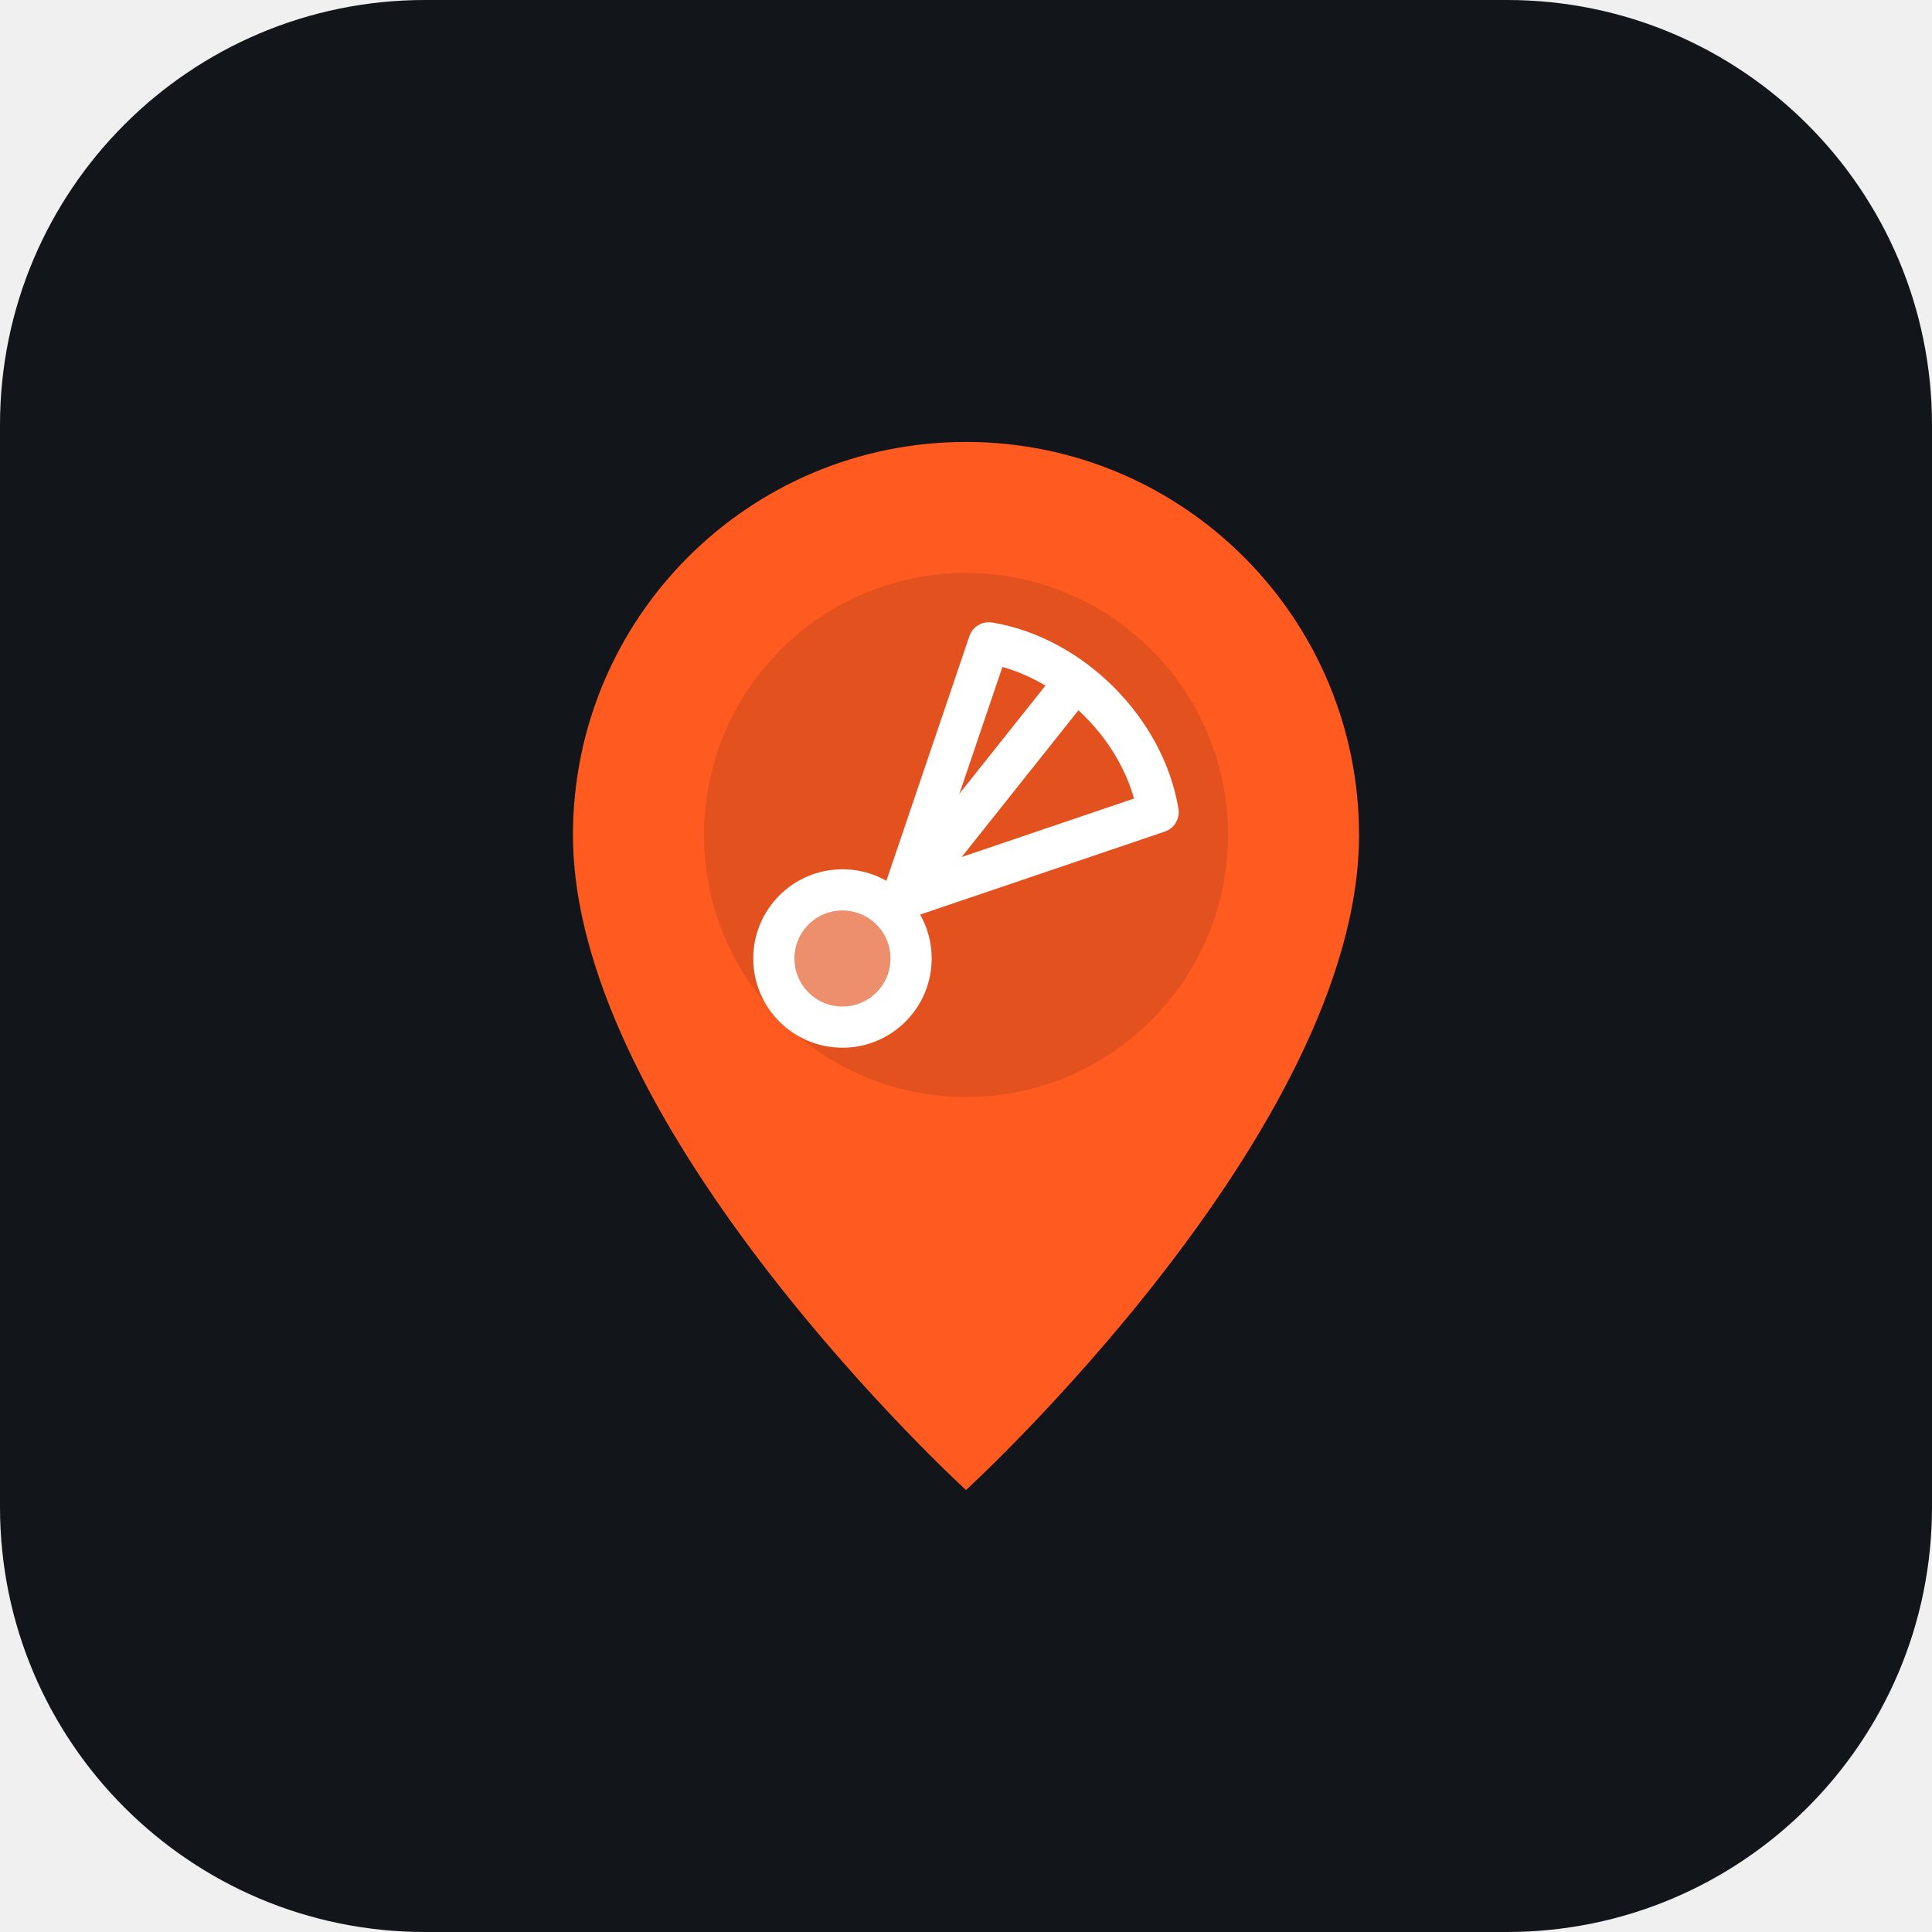
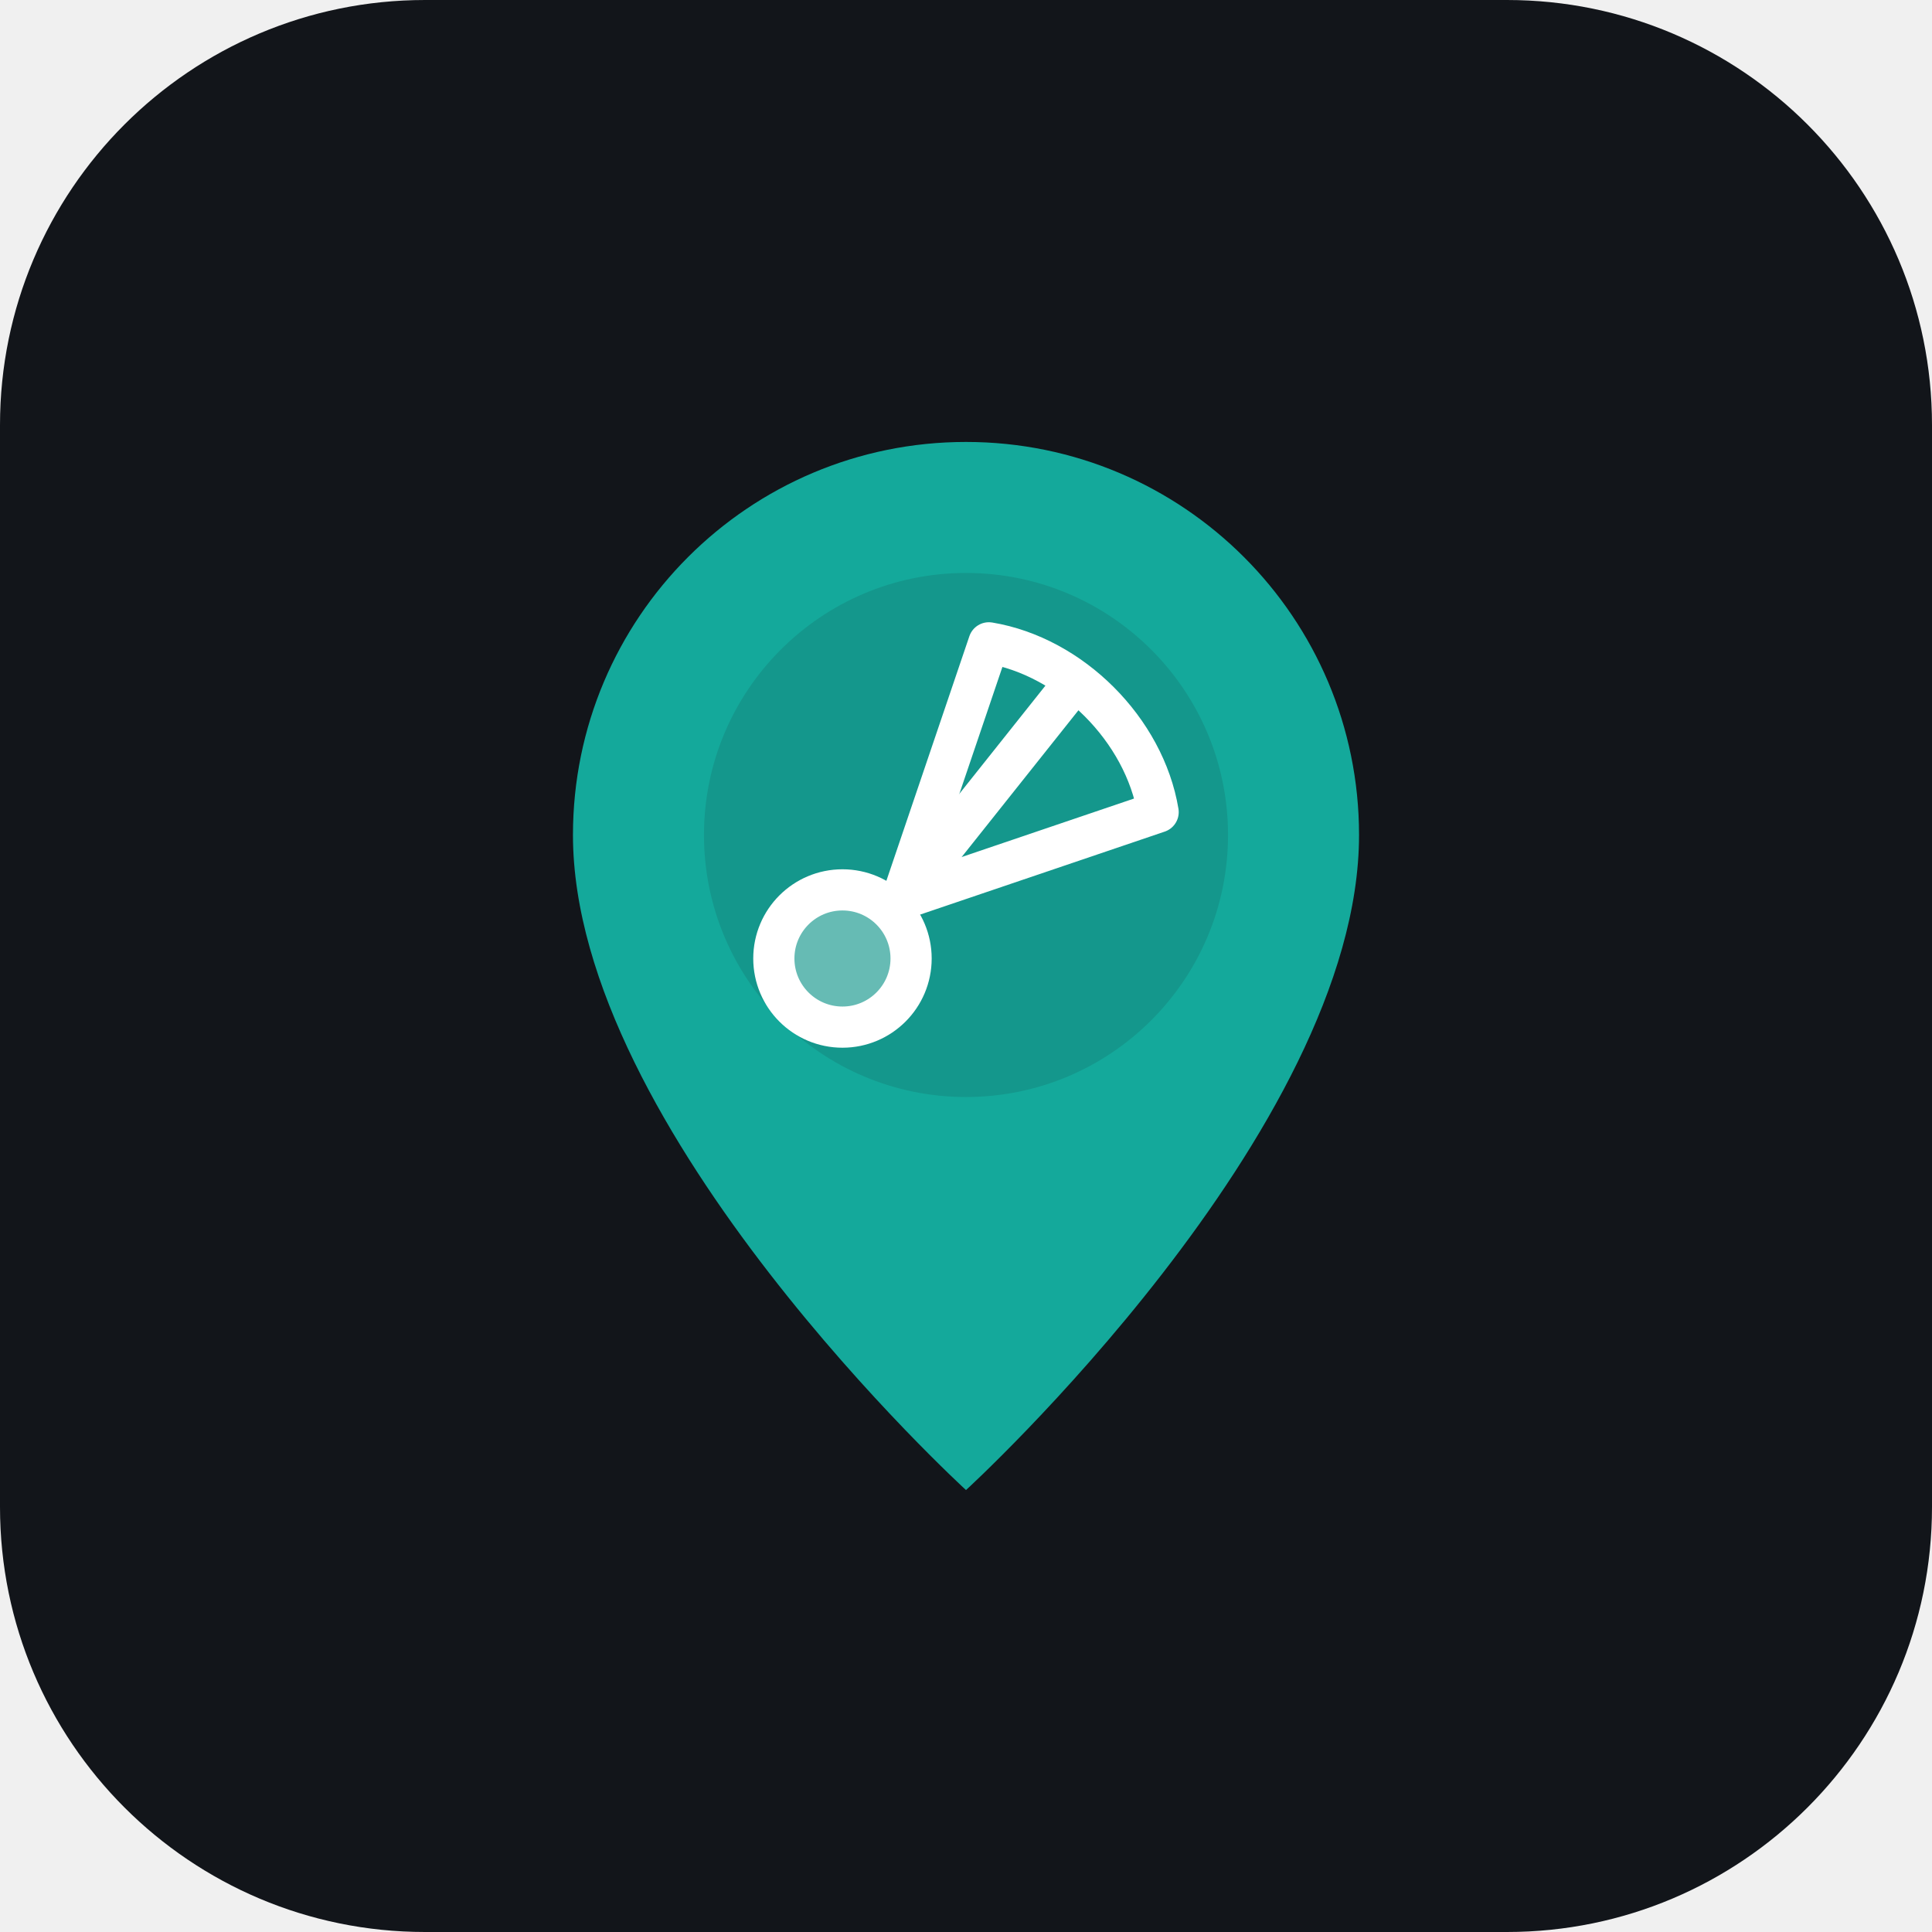
<svg xmlns="http://www.w3.org/2000/svg" viewBox="0 0 1024 1024" width="1024" height="1024" role="img" aria-label="Out For Ground Badminton">
  <rect width="1024" height="1024" rx="225.28" fill="#12151a" />
  <g transform="translate(194.56,194.56) scale(9.92)">
-     <path d="M32 4c-11.6 0-21 9.4-21 21 0 15.8 21 35 21 35s21-19.2 21-35c0-11.6-9.4-21-21-21z" fill="#ff5a1f" />
+     <path d="M32 4c-11.6 0-21 9.4-21 21 0 15.8 21 35 21 35s21-19.2 21-35c0-11.6-9.4-21-21-21z" fill="#14a99b" />
    <circle cx="32" cy="25" r="14" fill="#12151a" opacity="0.12" />
    <g transform="translate(17.333 10.333) scale(1.2222)" fill="none" stroke="#fff" stroke-width="1.800" stroke-linecap="round" stroke-linejoin="round">
      <path d="M9.2 14.8L13 3.6c3.6.6 6.8 3.8 7.4 7.4L9.2 14.8z" />
      <path d="M9.2 14.8l7.4-9.3" />
      <circle cx="6.6" cy="17.4" r="3" fill="#fff" fill-opacity="0.35" />
    </g>
  </g>
</svg>
